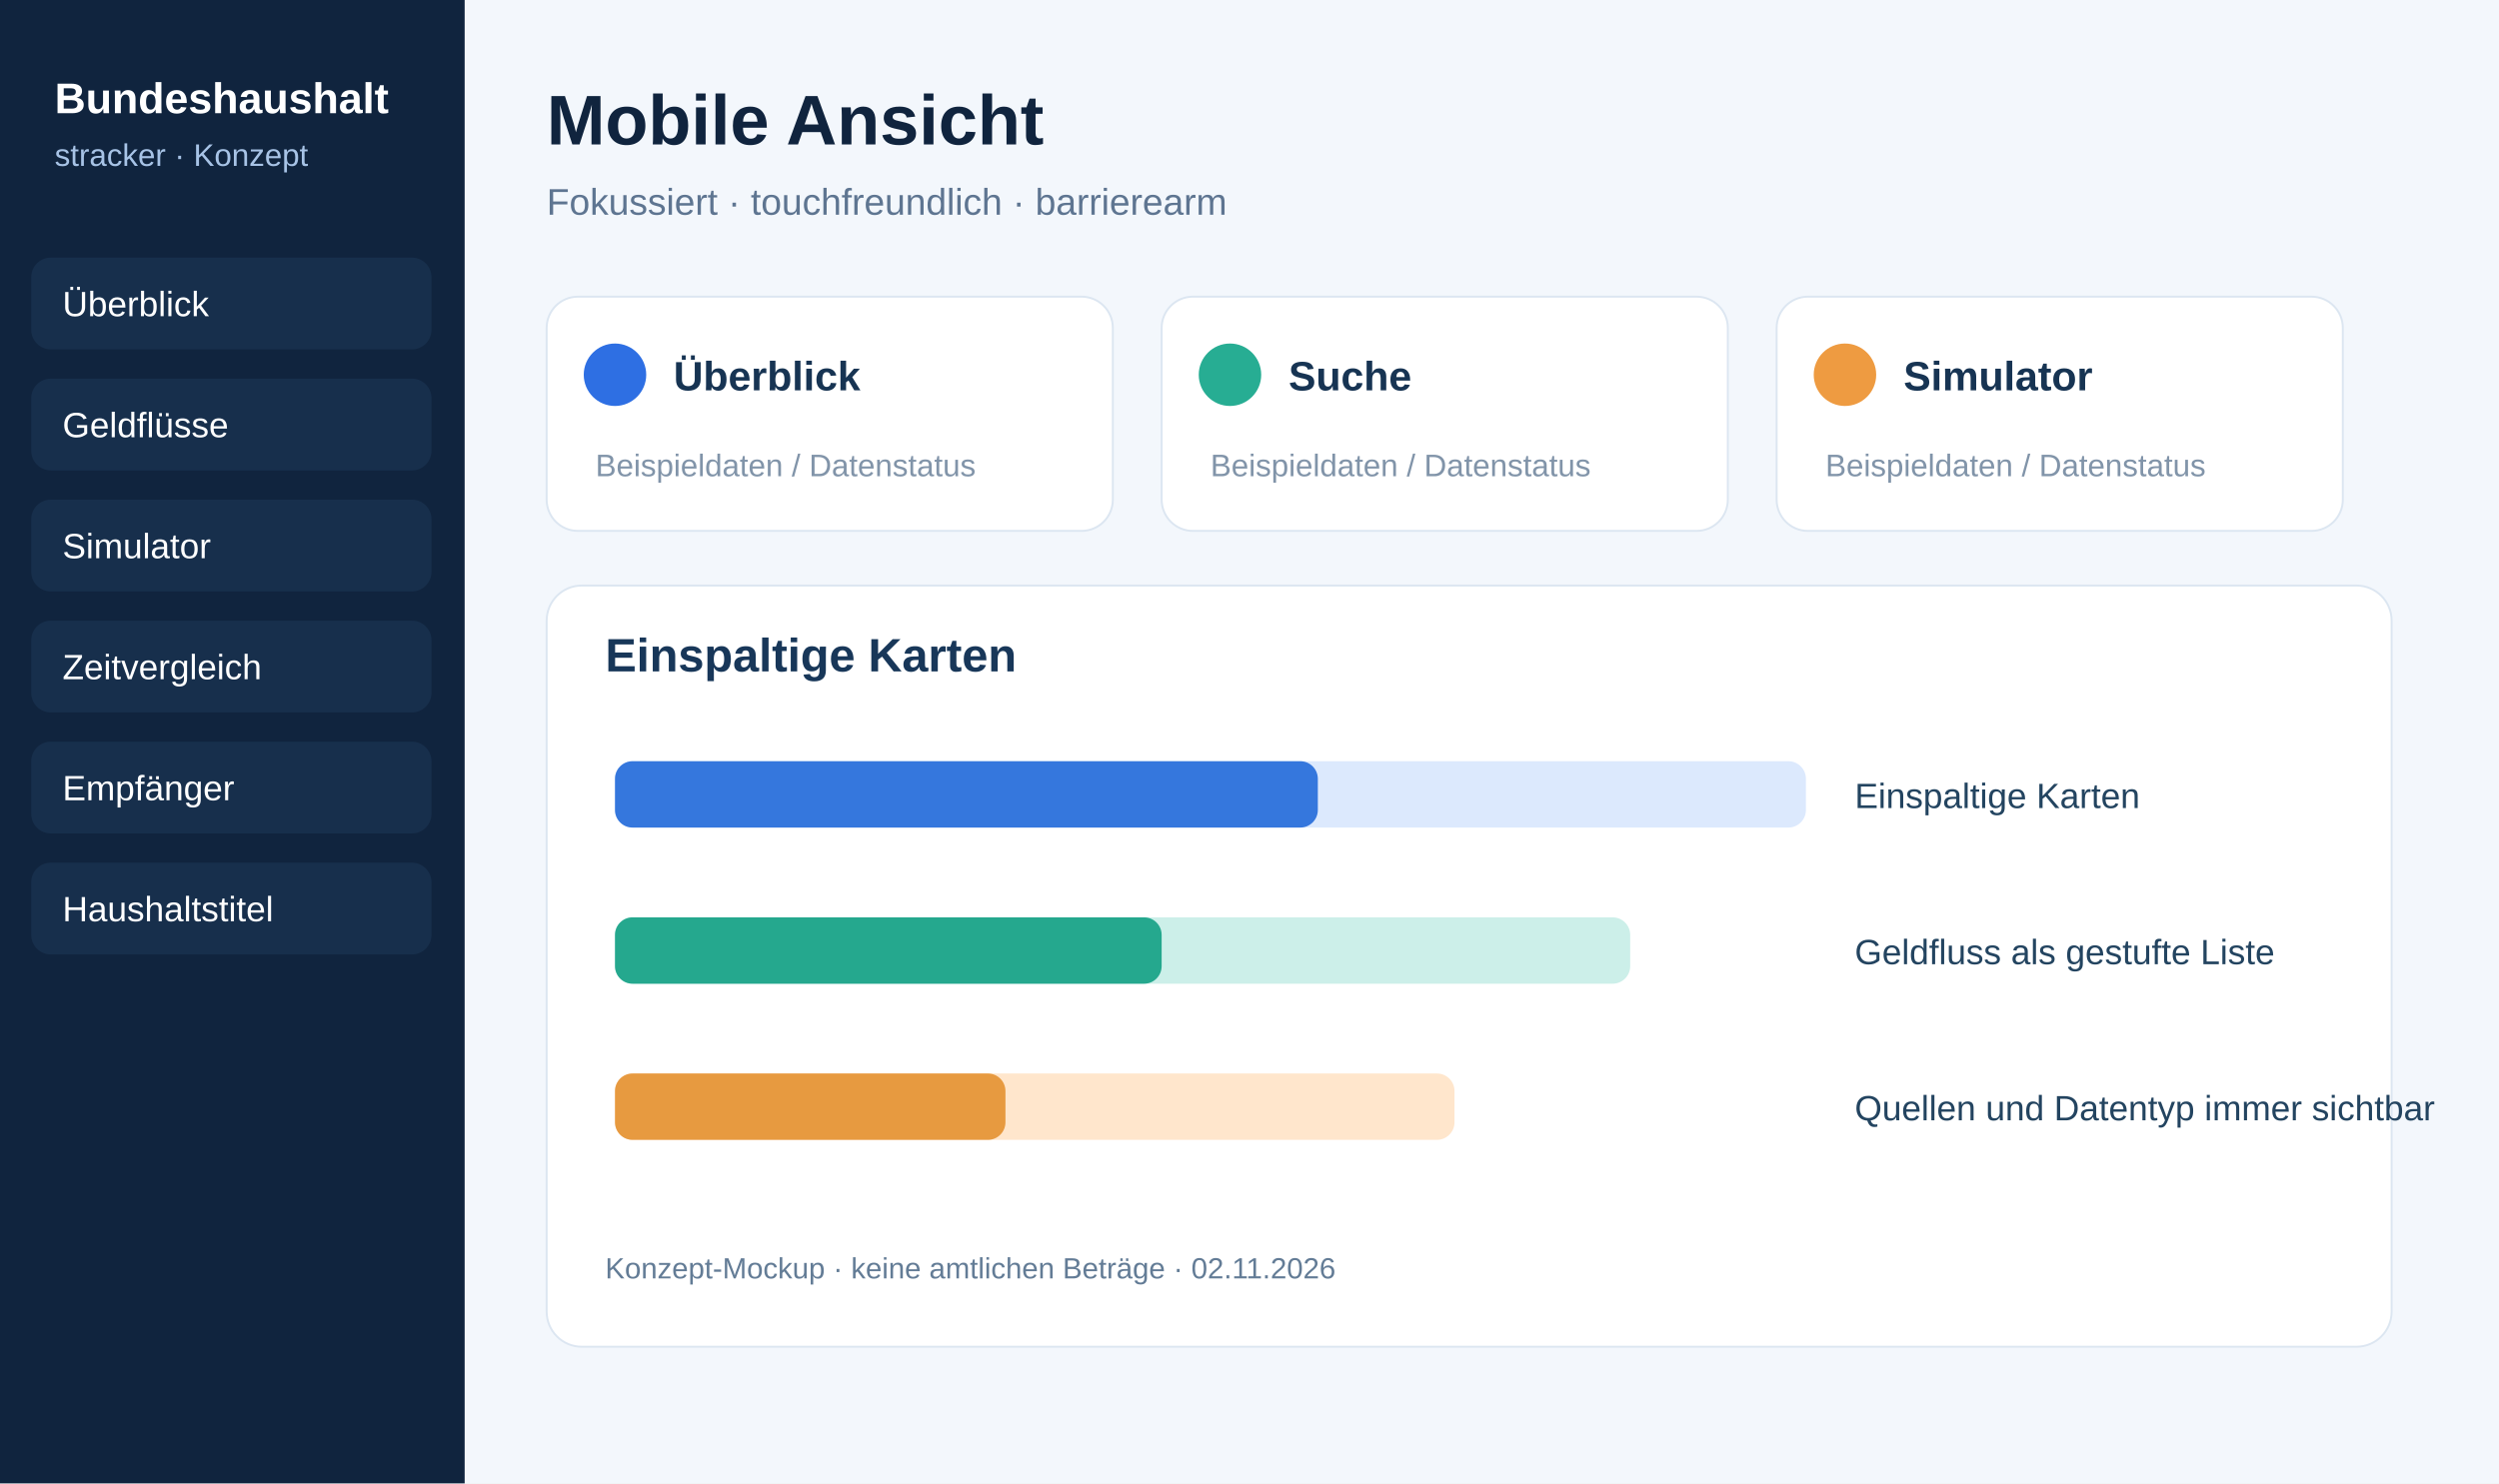
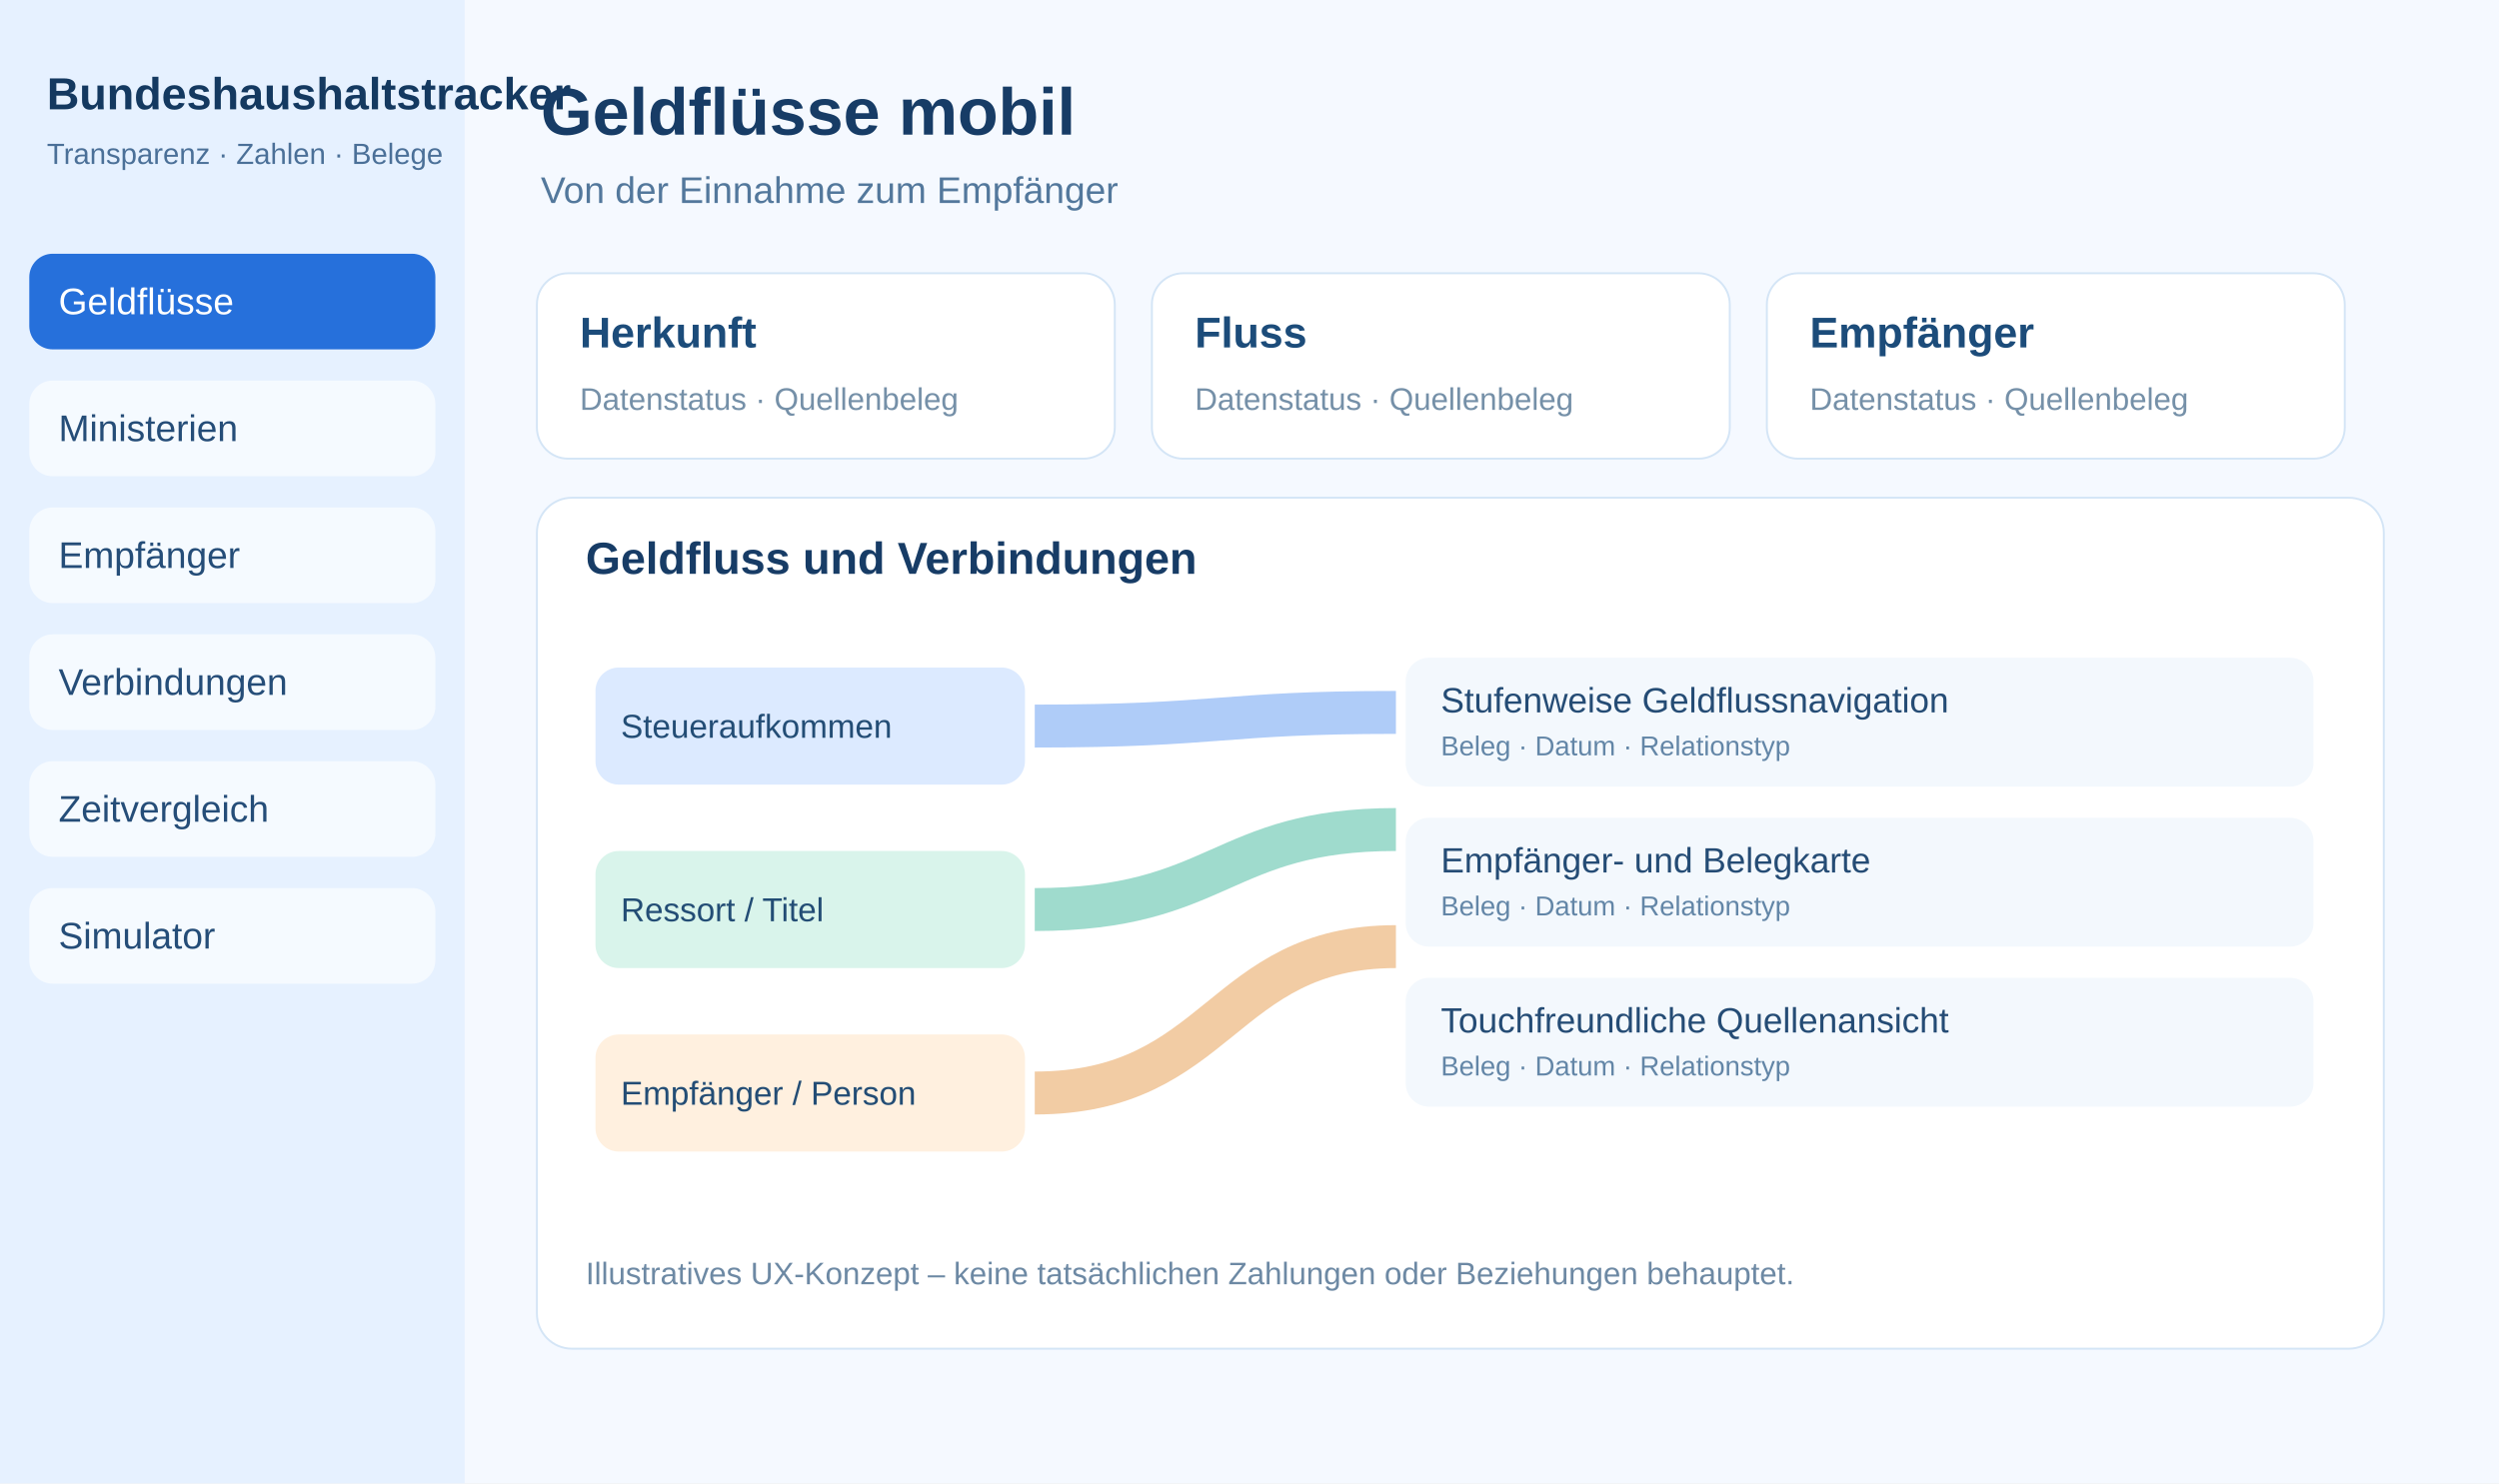
- <svg xmlns="http://www.w3.org/2000/svg" viewBox="0 0 1280 760" role="img" aria-label="Mobile Ansicht Designmockup">
-   <rect width="1280" height="760" fill="#f3f7fc" />
-   <rect width="238" height="760" fill="#10243e" />
-   <text x="28" y="58" font-size="22" fill="white" font-family="Arial" font-weight="bold">Bundeshaushalt</text>
-   <text x="28" y="85" font-size="16" fill="#a7c3e6" font-family="Arial">stracker · Konzept</text>
-   <rect x="16" y="132" width="205" height="47" rx="10" fill="#172f4c" />
-   <text x="32" y="162" fill="#fff" font-size="18" font-family="Arial">Überblick</text>
-   <rect x="16" y="194" width="205" height="47" rx="10" fill="#172f4c" />
-   <text x="32" y="224" fill="#fff" font-size="18" font-family="Arial">Geldflüsse</text>
-   <rect x="16" y="256" width="205" height="47" rx="10" fill="#172f4c" />
-   <text x="32" y="286" fill="#fff" font-size="18" font-family="Arial">Simulator</text>
-   <rect x="16" y="318" width="205" height="47" rx="10" fill="#172f4c" />
-   <text x="32" y="348" fill="#fff" font-size="18" font-family="Arial">Zeitvergleich</text>
-   <rect x="16" y="380" width="205" height="47" rx="10" fill="#172f4c" />
-   <text x="32" y="410" fill="#fff" font-size="18" font-family="Arial">Empfänger</text>
-   <rect x="16" y="442" width="205" height="47" rx="10" fill="#172f4c" />
-   <text x="32" y="472" fill="#fff" font-size="18" font-family="Arial">Haushaltstitel</text>
-   <text x="280" y="74" font-size="36" font-family="Arial" font-weight="bold" fill="#10243e">Mobile Ansicht</text>
-   <text x="280" y="110" font-size="19" font-family="Arial" fill="#5e7591">Fokussiert · touchfreundlich · barrierearm</text>
-   <rect x="280" y="152" width="290" height="120" rx="16" fill="white" stroke="#dce6f1" />
-   <circle cx="315" cy="192" r="16" fill="#2e6fe3" />
-   <text x="345" y="200" font-size="21" font-family="Arial" fill="#173453" font-weight="bold">Überblick</text>
-   <text x="305" y="244" font-size="16" font-family="Arial" fill="#8194a9">Beispieldaten / Datenstatus</text>
-   <rect x="595" y="152" width="290" height="120" rx="16" fill="white" stroke="#dce6f1" />
-   <circle cx="630" cy="192" r="16" fill="#27ad93" />
-   <text x="660" y="200" font-size="21" font-family="Arial" fill="#173453" font-weight="bold">Suche</text>
-   <text x="620" y="244" font-size="16" font-family="Arial" fill="#8194a9">Beispieldaten / Datenstatus</text>
-   <rect x="910" y="152" width="290" height="120" rx="16" fill="white" stroke="#dce6f1" />
-   <circle cx="945" cy="192" r="16" fill="#ee9b41" />
-   <text x="975" y="200" font-size="21" font-family="Arial" fill="#173453" font-weight="bold">Simulator</text>
-   <text x="935" y="244" font-size="16" font-family="Arial" fill="#8194a9">Beispieldaten / Datenstatus</text>
-   <rect x="280" y="300" width="945" height="390" rx="18" fill="white" stroke="#dce6f1" />
-   <text x="310" y="344" font-size="24" font-family="Arial" font-weight="bold" fill="#183759">Einspaltige Karten</text>
-   <rect x="315" y="390" width="610" height="34" rx="9" fill="#dce9fd" />
-   <rect x="315" y="390" width="360" height="34" rx="9" fill="#3577dd" />
-   <text x="950" y="414" font-size="18" font-family="Arial" fill="#234460">Einspaltige Karten</text>
-   <rect x="315" y="470" width="520" height="34" rx="9" fill="#ccefe9" />
-   <rect x="315" y="470" width="280" height="34" rx="9" fill="#25a88e" />
-   <text x="950" y="494" font-size="18" font-family="Arial" fill="#234460">Geldfluss als gestufte Liste</text>
-   <rect x="315" y="550" width="430" height="34" rx="9" fill="#ffe6cc" />
-   <rect x="315" y="550" width="200" height="34" rx="9" fill="#e79a40" />
-   <text x="950" y="574" font-size="18" font-family="Arial" fill="#234460">Quellen und Datentyp immer sichtbar</text>
-   <text x="310" y="655" font-size="15" font-family="Arial" fill="#637c96">Konzept-Mockup · keine amtlichen Beträge · 02.11.2026</text>
+ <svg xmlns="http://www.w3.org/2000/svg" viewBox="0 0 1280 760">
+   <rect width="1280" height="760" fill="#f5f9ff" />
+   <rect width="238" height="760" fill="#e6f1ff" />
+   <text x="24" y="56" font-size="23" font-family="Arial" font-weight="bold" fill="#143960">Bundeshaushaltstracker</text>
+   <text x="24" y="84" font-size="15" font-family="Arial" fill="#4b7098">Transparenz · Zahlen · Belege</text>
+   <rect x="15" y="130" width="208" height="49" rx="12" fill="#2670db" />
+   <text x="30" y="161" fill="white" font-size="19" font-family="Arial">Geldflüsse</text>
+   <rect x="15" y="195" width="208" height="49" rx="12" fill="#f5faff" />
+   <text x="30" y="226" fill="#254d78" font-size="19" font-family="Arial">Ministerien</text>
+   <rect x="15" y="260" width="208" height="49" rx="12" fill="#f5faff" />
+   <text x="30" y="291" fill="#254d78" font-size="19" font-family="Arial">Empfänger</text>
+   <rect x="15" y="325" width="208" height="49" rx="12" fill="#f5faff" />
+   <text x="30" y="356" fill="#254d78" font-size="19" font-family="Arial">Verbindungen</text>
+   <rect x="15" y="390" width="208" height="49" rx="12" fill="#f5faff" />
+   <text x="30" y="421" fill="#254d78" font-size="19" font-family="Arial">Zeitvergleich</text>
+   <rect x="15" y="455" width="208" height="49" rx="12" fill="#f5faff" />
+   <text x="30" y="486" fill="#254d78" font-size="19" font-family="Arial">Simulator</text>
+   <text x="277" y="69" font-size="34" font-family="Arial" font-weight="bold" fill="#173c66">Geldflüsse mobil</text>
+   <text x="277" y="104" font-size="19" font-family="Arial" fill="#53789c">Von der Einnahme zum Empfänger</text>
+   <rect x="275" y="140" width="296" height="95" rx="16" fill="#fff" stroke="#d4e5f6" />
+   <text x="297" y="178" font-size="22" font-family="Arial" font-weight="bold" fill="#1c4c7a">Herkunft</text>
+   <text x="297" y="210" font-size="16" font-family="Arial" fill="#7590a8">Datenstatus · Quellenbeleg</text>
+   <rect x="590" y="140" width="296" height="95" rx="16" fill="#fff" stroke="#d4e5f6" />
+   <text x="612" y="178" font-size="22" font-family="Arial" font-weight="bold" fill="#1c4c7a">Fluss</text>
+   <text x="612" y="210" font-size="16" font-family="Arial" fill="#7590a8">Datenstatus · Quellenbeleg</text>
+   <rect x="905" y="140" width="296" height="95" rx="16" fill="#fff" stroke="#d4e5f6" />
+   <text x="927" y="178" font-size="22" font-family="Arial" font-weight="bold" fill="#1c4c7a">Empfänger</text>
+   <text x="927" y="210" font-size="16" font-family="Arial" fill="#7590a8">Datenstatus · Quellenbeleg</text>
+   <rect x="275" y="255" width="946" height="436" rx="18" fill="white" stroke="#d4e5f6" />
+   <text x="300" y="294" font-size="23" font-family="Arial" fill="#173c66" font-weight="bold">Geldfluss und Verbindungen</text>
+   <rect x="305" y="342" width="220" height="60" rx="12" fill="#dceaff" />
+   <text x="318" y="378" font-family="Arial" font-size="17" fill="#234d75">Steueraufkommen</text>
+   <path d="M 530 372 C 625 372, 625 365, 715 365" stroke="#6da2f2" stroke-width="22" fill="none" opacity=".55" />
+   <rect x="720" y="337" width="465" height="66" rx="12" fill="#f3f8fd" />
+   <text x="738" y="365" font-size="18" font-family="Arial" fill="#254c75">Stufenweise Geldflussnavigation</text>
+   <text x="738" y="387" font-size="14" font-family="Arial" fill="#6386a7">Beleg · Datum · Relationstyp</text>
+   <rect x="305" y="436" width="220" height="60" rx="12" fill="#d9f4eb" />
+   <text x="318" y="472" font-family="Arial" font-size="17" fill="#234d75">Ressort / Titel</text>
+   <path d="M 530 466 C 625 466, 625 425, 715 425" stroke="#50bda4" stroke-width="22" fill="none" opacity=".55" />
+   <rect x="720" y="419" width="465" height="66" rx="12" fill="#f3f8fd" />
+   <text x="738" y="447" font-size="18" font-family="Arial" fill="#254c75">Empfänger- und Belegkarte</text>
+   <text x="738" y="469" font-size="14" font-family="Arial" fill="#6386a7">Beleg · Datum · Relationstyp</text>
+   <rect x="305" y="530" width="220" height="60" rx="12" fill="#fff0df" />
+   <text x="318" y="566" font-family="Arial" font-size="17" fill="#234d75">Empfänger / Person</text>
+   <path d="M 530 560 C 625 560, 625 485, 715 485" stroke="#e7a25a" stroke-width="22" fill="none" opacity=".55" />
+   <rect x="720" y="501" width="465" height="66" rx="12" fill="#f3f8fd" />
+   <text x="738" y="529" font-size="18" font-family="Arial" fill="#254c75">Touchfreundliche Quellenansicht</text>
+   <text x="738" y="551" font-size="14" font-family="Arial" fill="#6386a7">Beleg · Datum · Relationstyp</text>
+   <text x="300" y="658" font-size="16" font-family="Arial" fill="#6d89a4">Illustratives UX-Konzept – keine tatsächlichen Zahlungen oder Beziehungen behauptet.</text>
</svg>
